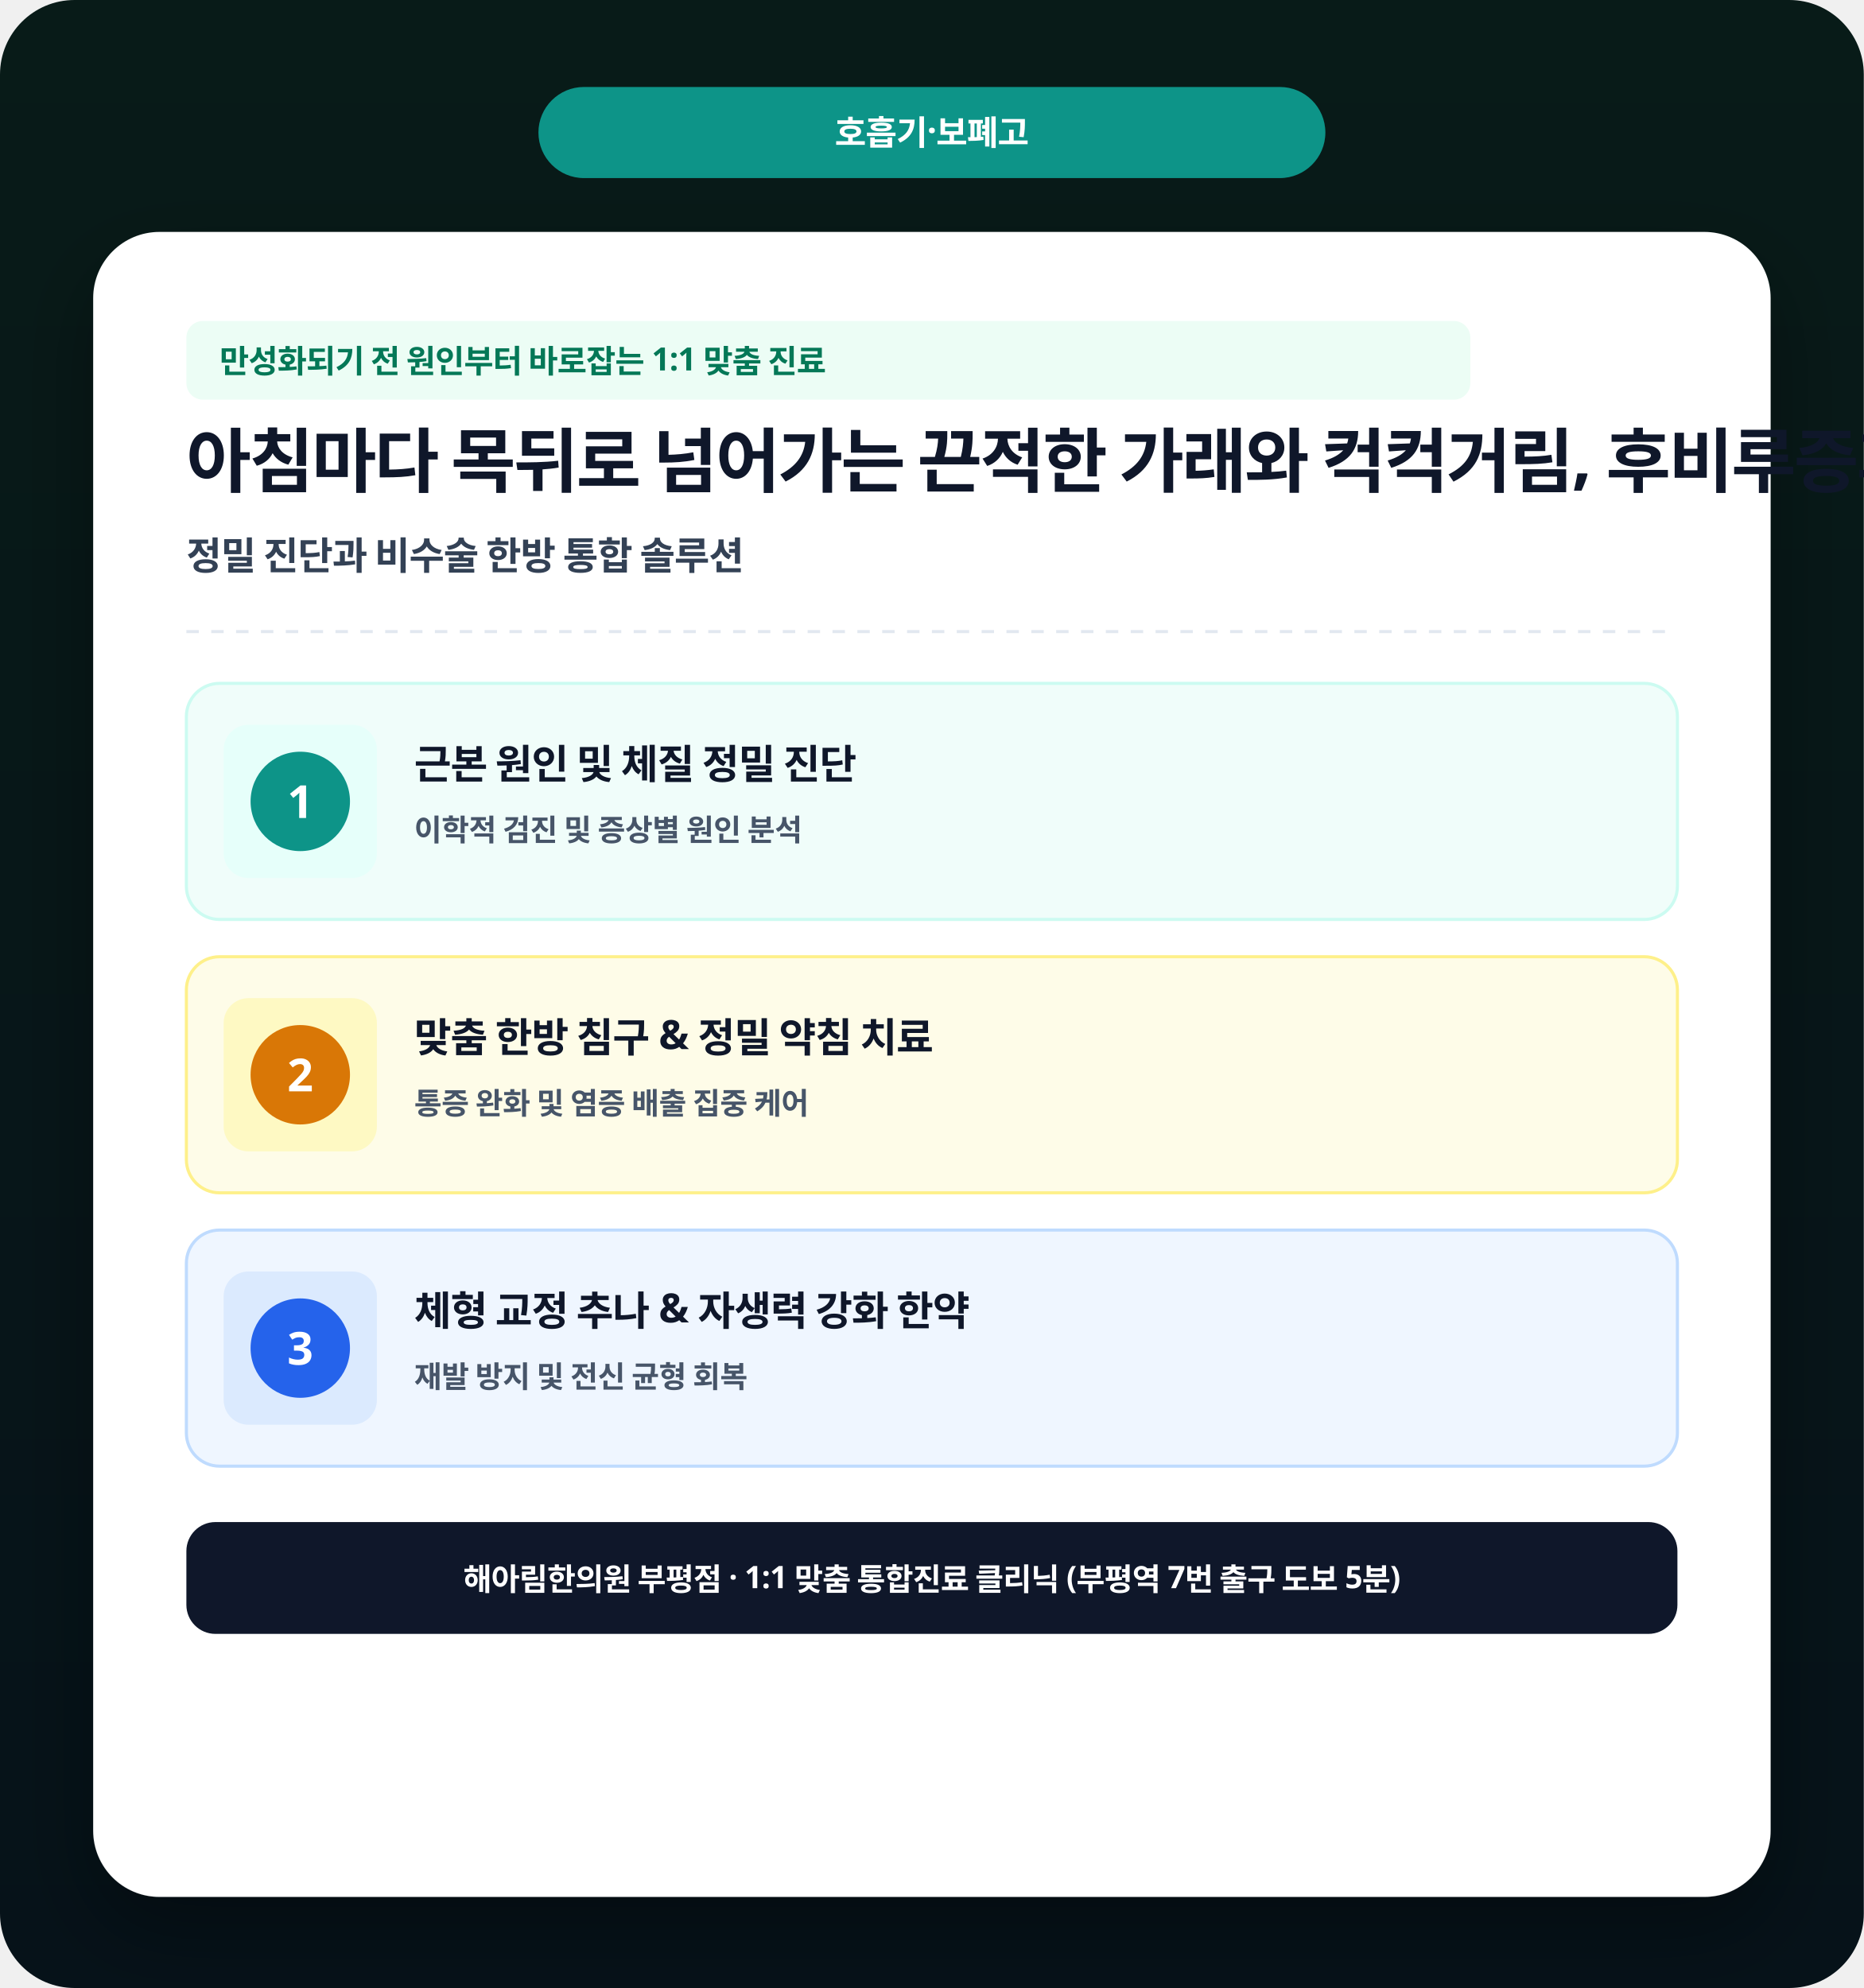
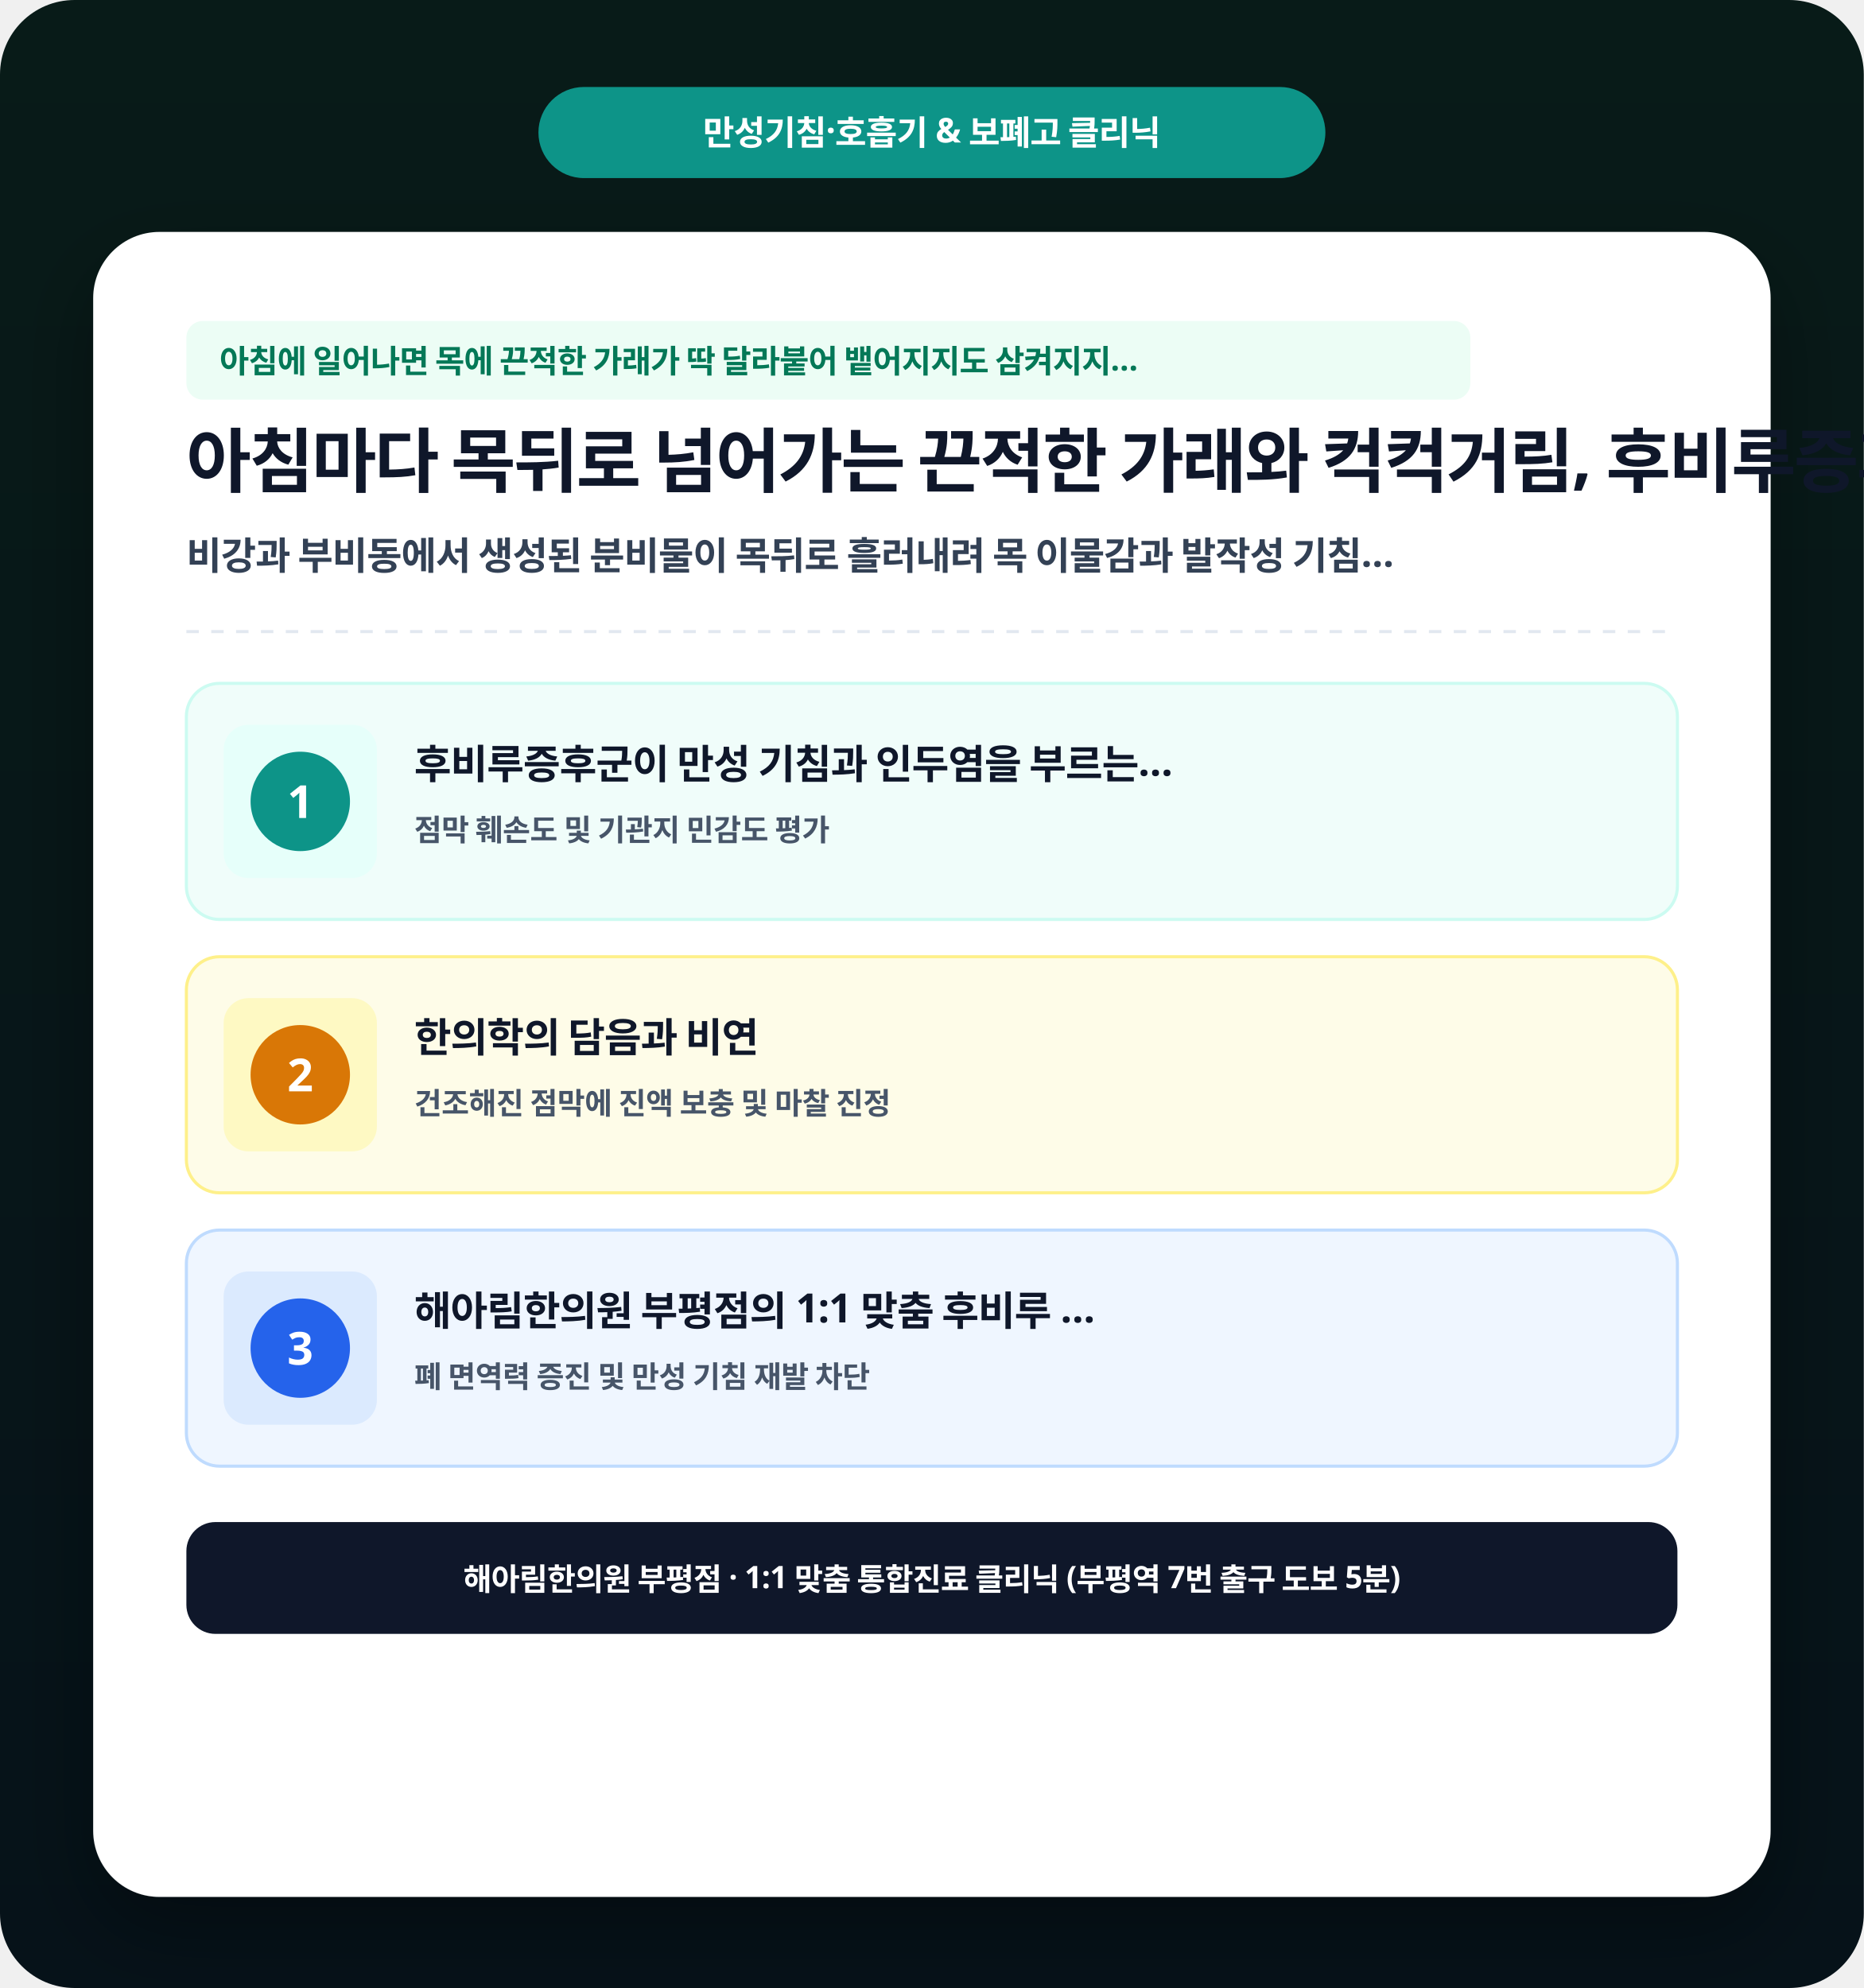
<svg xmlns="http://www.w3.org/2000/svg" width="900" height="960" viewBox="0 0 900 960">
  <defs>
    <linearGradient id="bgGrad" x1="0%" y1="0%" x2="0%" y2="100%">
      <stop offset="0%" stop-color="#081b18" />
      <stop offset="100%" stop-color="#061219" />
    </linearGradient>
    <filter id="cardShadow" x="-10%" y="-10%" width="120%" height="120%">
      <feDropShadow dx="0" dy="16" stdDeviation="20" flood-color="#000000" flood-opacity="0.35" />
    </filter>
  </defs>
  <rect x="0" y="0" width="900" height="960" rx="36" fill="url(#bgGrad)" />
  <g transform="translate(450, 64)">
    <rect x="-190" y="-22" width="380" height="44" rx="22" fill="#0d9488" />
    <text x="0" y="6" font-size="16.5" font-weight="900" fill="#ffffff" text-anchor="middle" font-family="Pretendard, 'Malgun Gothic', sans-serif" letter-spacing="-0.02em">
-       호흡기·보폐고
+       만성기침·호흡기 &amp; 보폐고 클리닉
    </text>
  </g>
  <g filter="url(#cardShadow)">
    <rect x="45" y="112" width="810" height="804" rx="32" fill="#ffffff" />
  </g>
  <g transform="translate(90, 155)">
    <rect x="0" y="0" width="620" height="38" rx="8" fill="#ecfdf5" />
    <text x="16" y="25" font-size="15.5" font-weight="900" fill="#047857" font-family="Pretendard, 'Malgun Gothic', sans-serif" letter-spacing="-0.02em">
-       만성화되기 전 원인부터 바로잡는 1:1 맞춤 진료
+       아침에 일어나면 목에 끈적한 가래가 딱 달라붙어 뱉어지지도 삼켜지지…
    </text>
  </g>
  <g transform="translate(90, 235)">
    <text font-size="34" font-weight="900" fill="#0f172a" font-family="Pretendard, 'Malgun Gothic', sans-serif" letter-spacing="-0.03em">
      아침마다 목뒤로 넘어가는 끈적한 가래와 컥컥거림, 후비루증후군 비강 배농 보폐고
    </text>
  </g>
  <g transform="translate(90, 275)">
    <text font-size="18.5" font-weight="800" fill="#334155" font-family="Pretendard, 'Malgun Gothic', sans-serif" letter-spacing="-0.02em">
-       정밀 진단과 비수술 한방 통합 솔루션
+       비강과 부비동에서 생성된 분비물이 목뒤로 흘러내려 목 이물감과 발작성 기침…
    </text>
  </g>
  <line x1="90" y1="305" x2="810" y2="305" stroke="#e2e8f0" stroke-width="1.5" stroke-dasharray="6,6" />
  <g transform="translate(90, 330)">
    <rect x="0" y="0" width="720" height="114" rx="16" fill="#f0fdfa" stroke="#ccfbf1" stroke-width="1.5" />
    <rect x="18" y="20" width="74" height="74" rx="12" fill="#e6fffa" />
    <circle cx="55" cy="57" r="24" fill="#0d9488" />
    <text x="55" y="65" font-size="22" font-weight="900" fill="#ffffff" text-anchor="middle" font-family="Pretendard, 'Malgun Gothic', sans-serif">1</text>
    <text x="110" y="46" font-size="19.5" font-weight="900" fill="#0f172a" font-family="Pretendard, 'Malgun Gothic', sans-serif" letter-spacing="-0.02em">
-       근본 원인 및 체질 정밀 진단
+       후비루증후군이 만성 기침과 인두염을 부르는…
    </text>
    <text x="110" y="76" font-size="14.5" font-weight="600" fill="#475569" font-family="Pretendard, 'Malgun Gothic', sans-serif" letter-spacing="-0.01em">
-       이학적 검진 및 증상별 원인 분석
+       점막 훼손도 및 기관지 민감도 평가
    </text>
  </g>
  <g transform="translate(90, 462)">
    <rect x="0" y="0" width="720" height="114" rx="16" fill="#fefce8" stroke="#fef08a" stroke-width="1.5" />
    <rect x="18" y="20" width="74" height="74" rx="12" fill="#fef9c3" />
    <circle cx="55" cy="57" r="24" fill="#d97706" />
    <text x="55" y="65" font-size="22" font-weight="900" fill="#ffffff" text-anchor="middle" font-family="Pretendard, 'Malgun Gothic', sans-serif">2</text>
    <text x="110" y="46" font-size="19.5" font-weight="900" fill="#0f172a" font-family="Pretendard, 'Malgun Gothic', sans-serif" letter-spacing="-0.02em">
-       맞춤 한방 침구 &amp; 정밀 약침 치료
+       한의학의 담음과 비연
    </text>
    <text x="110" y="76" font-size="14.5" font-weight="600" fill="#475569" font-family="Pretendard, 'Malgun Gothic', sans-serif" letter-spacing="-0.01em">
-       통증 완화 및 염증 배출 집중 케어
+       건조해진 점막에 진액 보충 및 마찰 진정
    </text>
  </g>
  <g transform="translate(90, 594)">
    <rect x="0" y="0" width="720" height="114" rx="16" fill="#eff6ff" stroke="#bfdbfe" stroke-width="1.5" />
    <rect x="18" y="20" width="74" height="74" rx="12" fill="#dbeafe" />
    <circle cx="55" cy="57" r="24" fill="#2563eb" />
    <text x="55" y="65" font-size="22" font-weight="900" fill="#ffffff" text-anchor="middle" font-family="Pretendard, 'Malgun Gothic', sans-serif">3</text>
    <text x="110" y="46" font-size="19.5" font-weight="900" fill="#0f172a" font-family="Pretendard, 'Malgun Gothic', sans-serif" letter-spacing="-0.02em">
-       체형 교정 추나 &amp; 자생력 강화 한약
+       해아림한의원 부평점의 1:1 맞춤 후비루 …
    </text>
    <text x="110" y="76" font-size="14.5" font-weight="600" fill="#475569" font-family="Pretendard, 'Malgun Gothic', sans-serif" letter-spacing="-0.01em">
-       재발 방지 및 전신 균형 회복
+       폐 면역력 증진 및 만성 기침 재발 차단
    </text>
  </g>
  <g transform="translate(90, 735)">
    <rect x="0" y="0" width="720" height="54" rx="14" fill="#0f172a" />
    <text x="360" y="33" font-size="15" font-weight="800" fill="#ffffff" text-anchor="middle" font-family="Pretendard, 'Malgun Gothic', sans-serif" letter-spacing="-0.02em">
      해아림한의원 부평점 · 1:1 맞춤 통합진료 클리닉 (부평역 7번 출구 도보 5분)
    </text>
  </g>
</svg>
